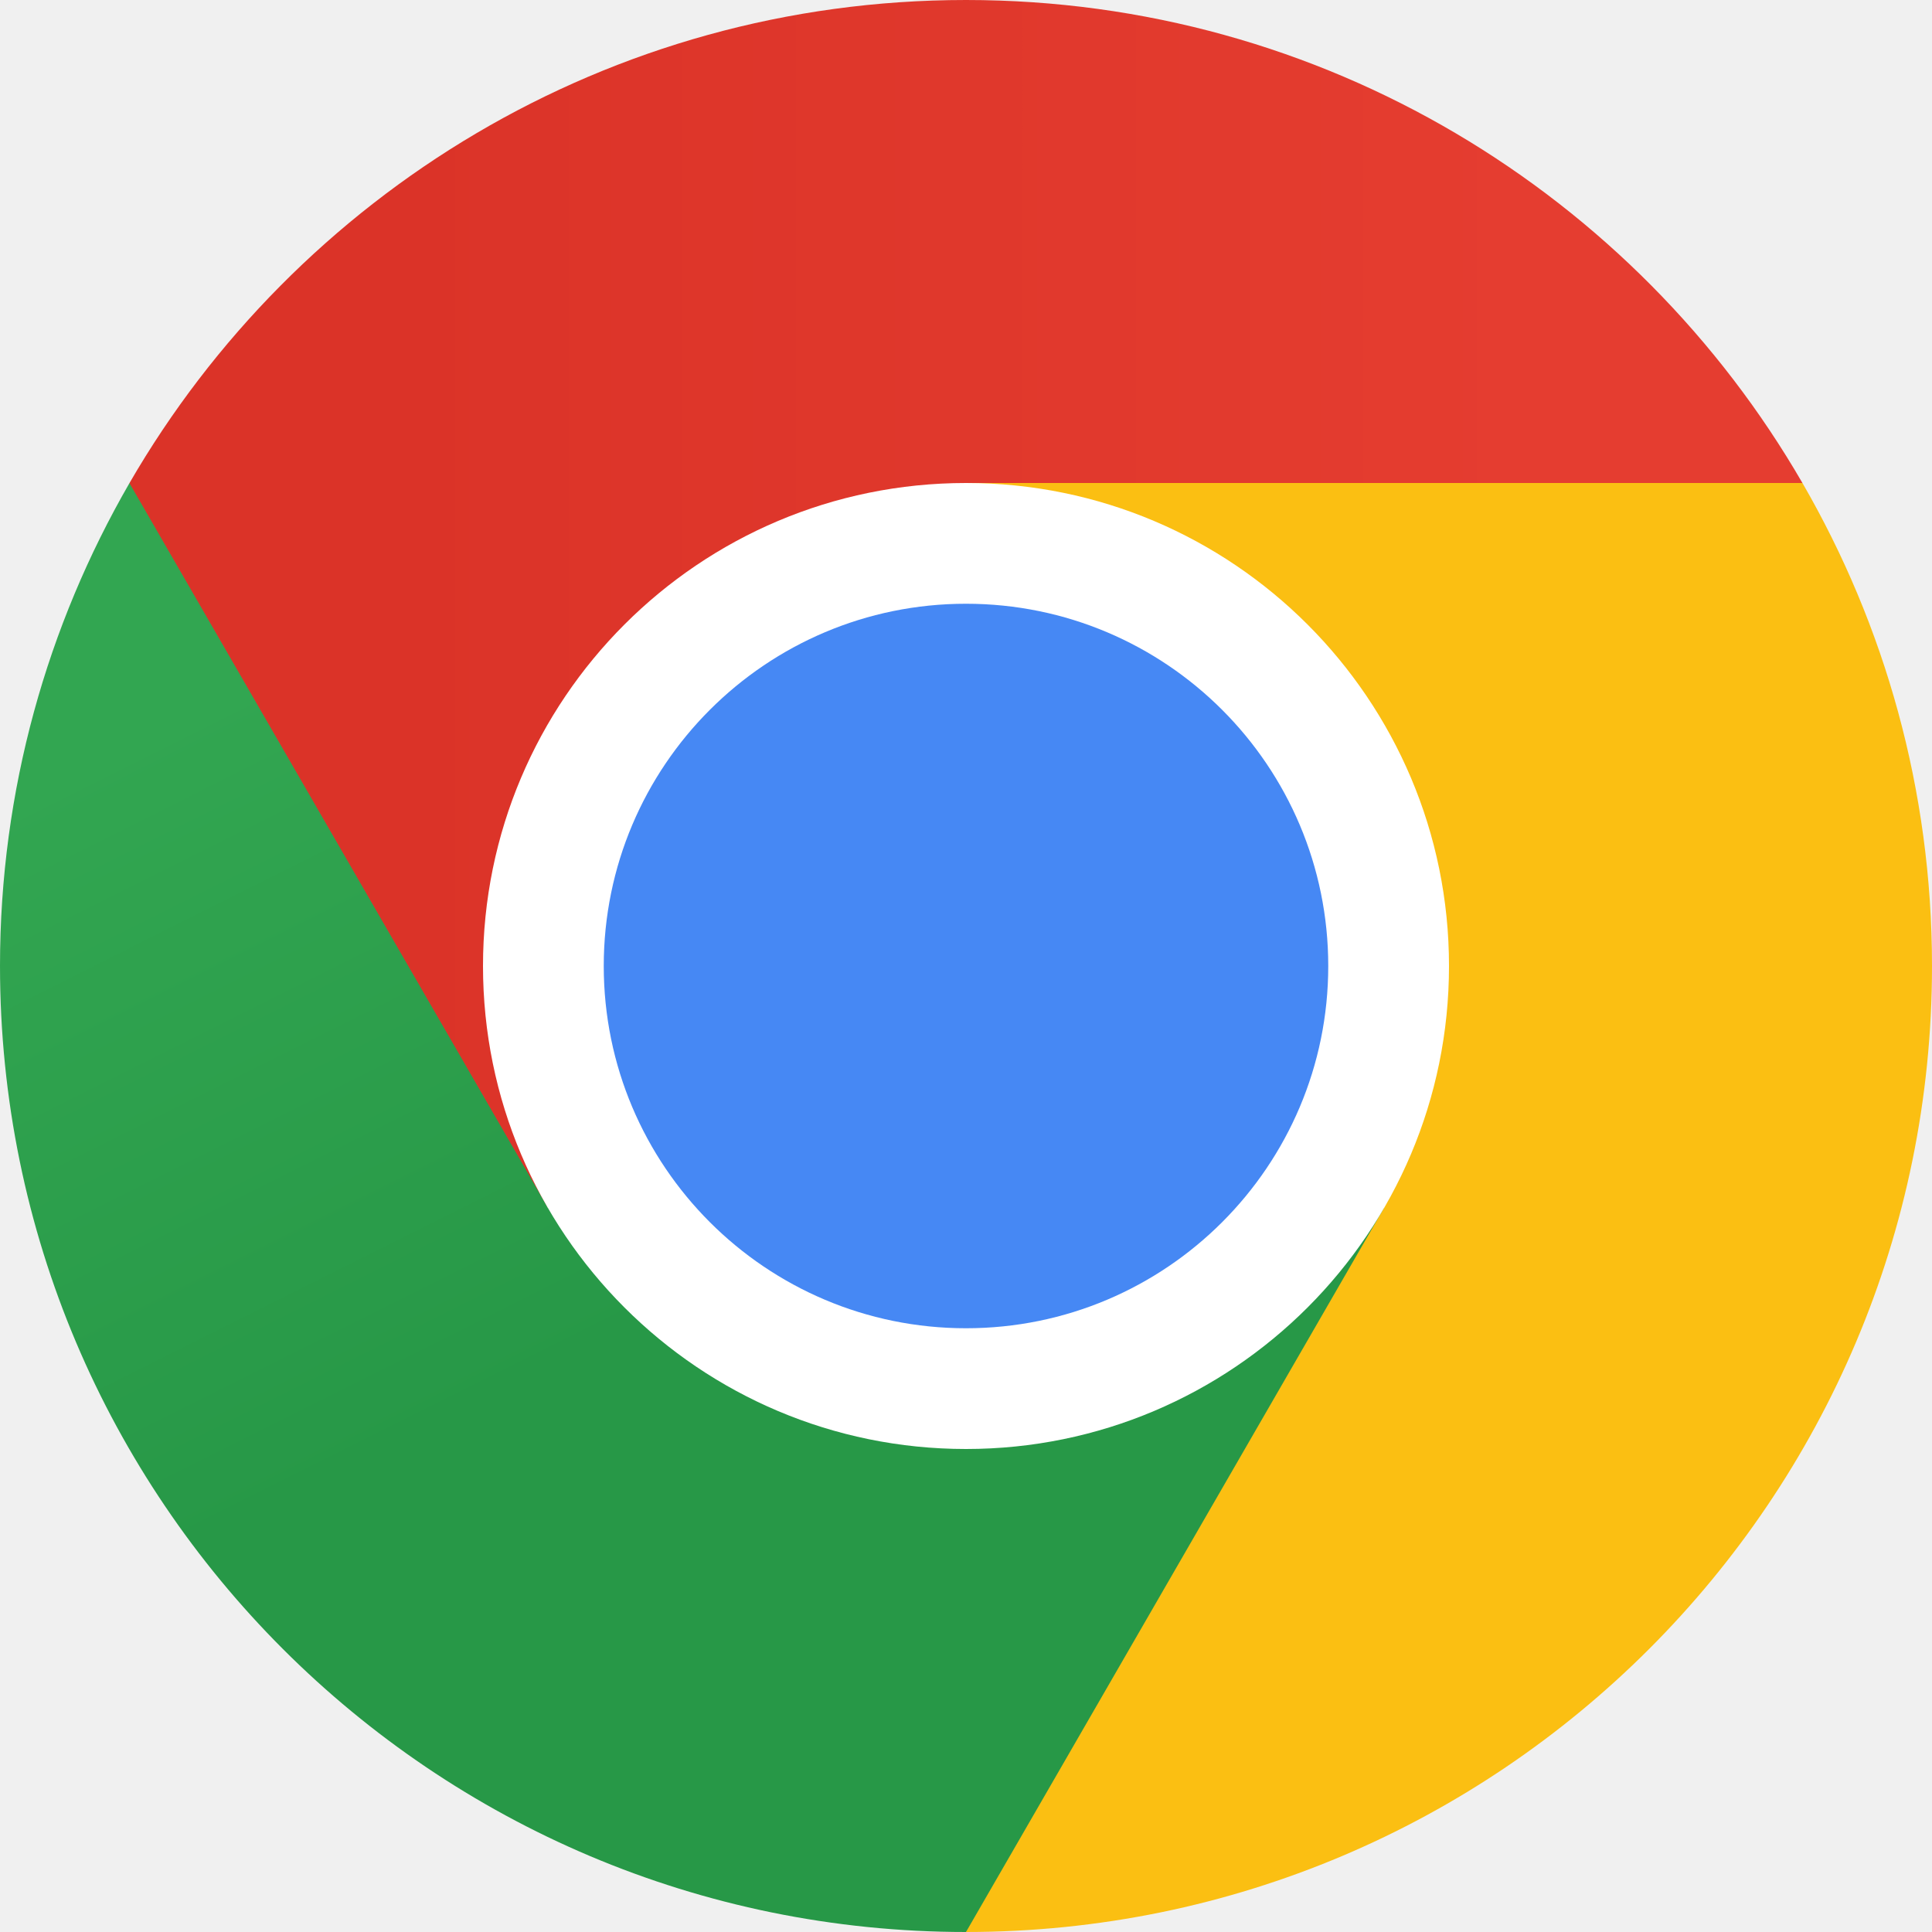
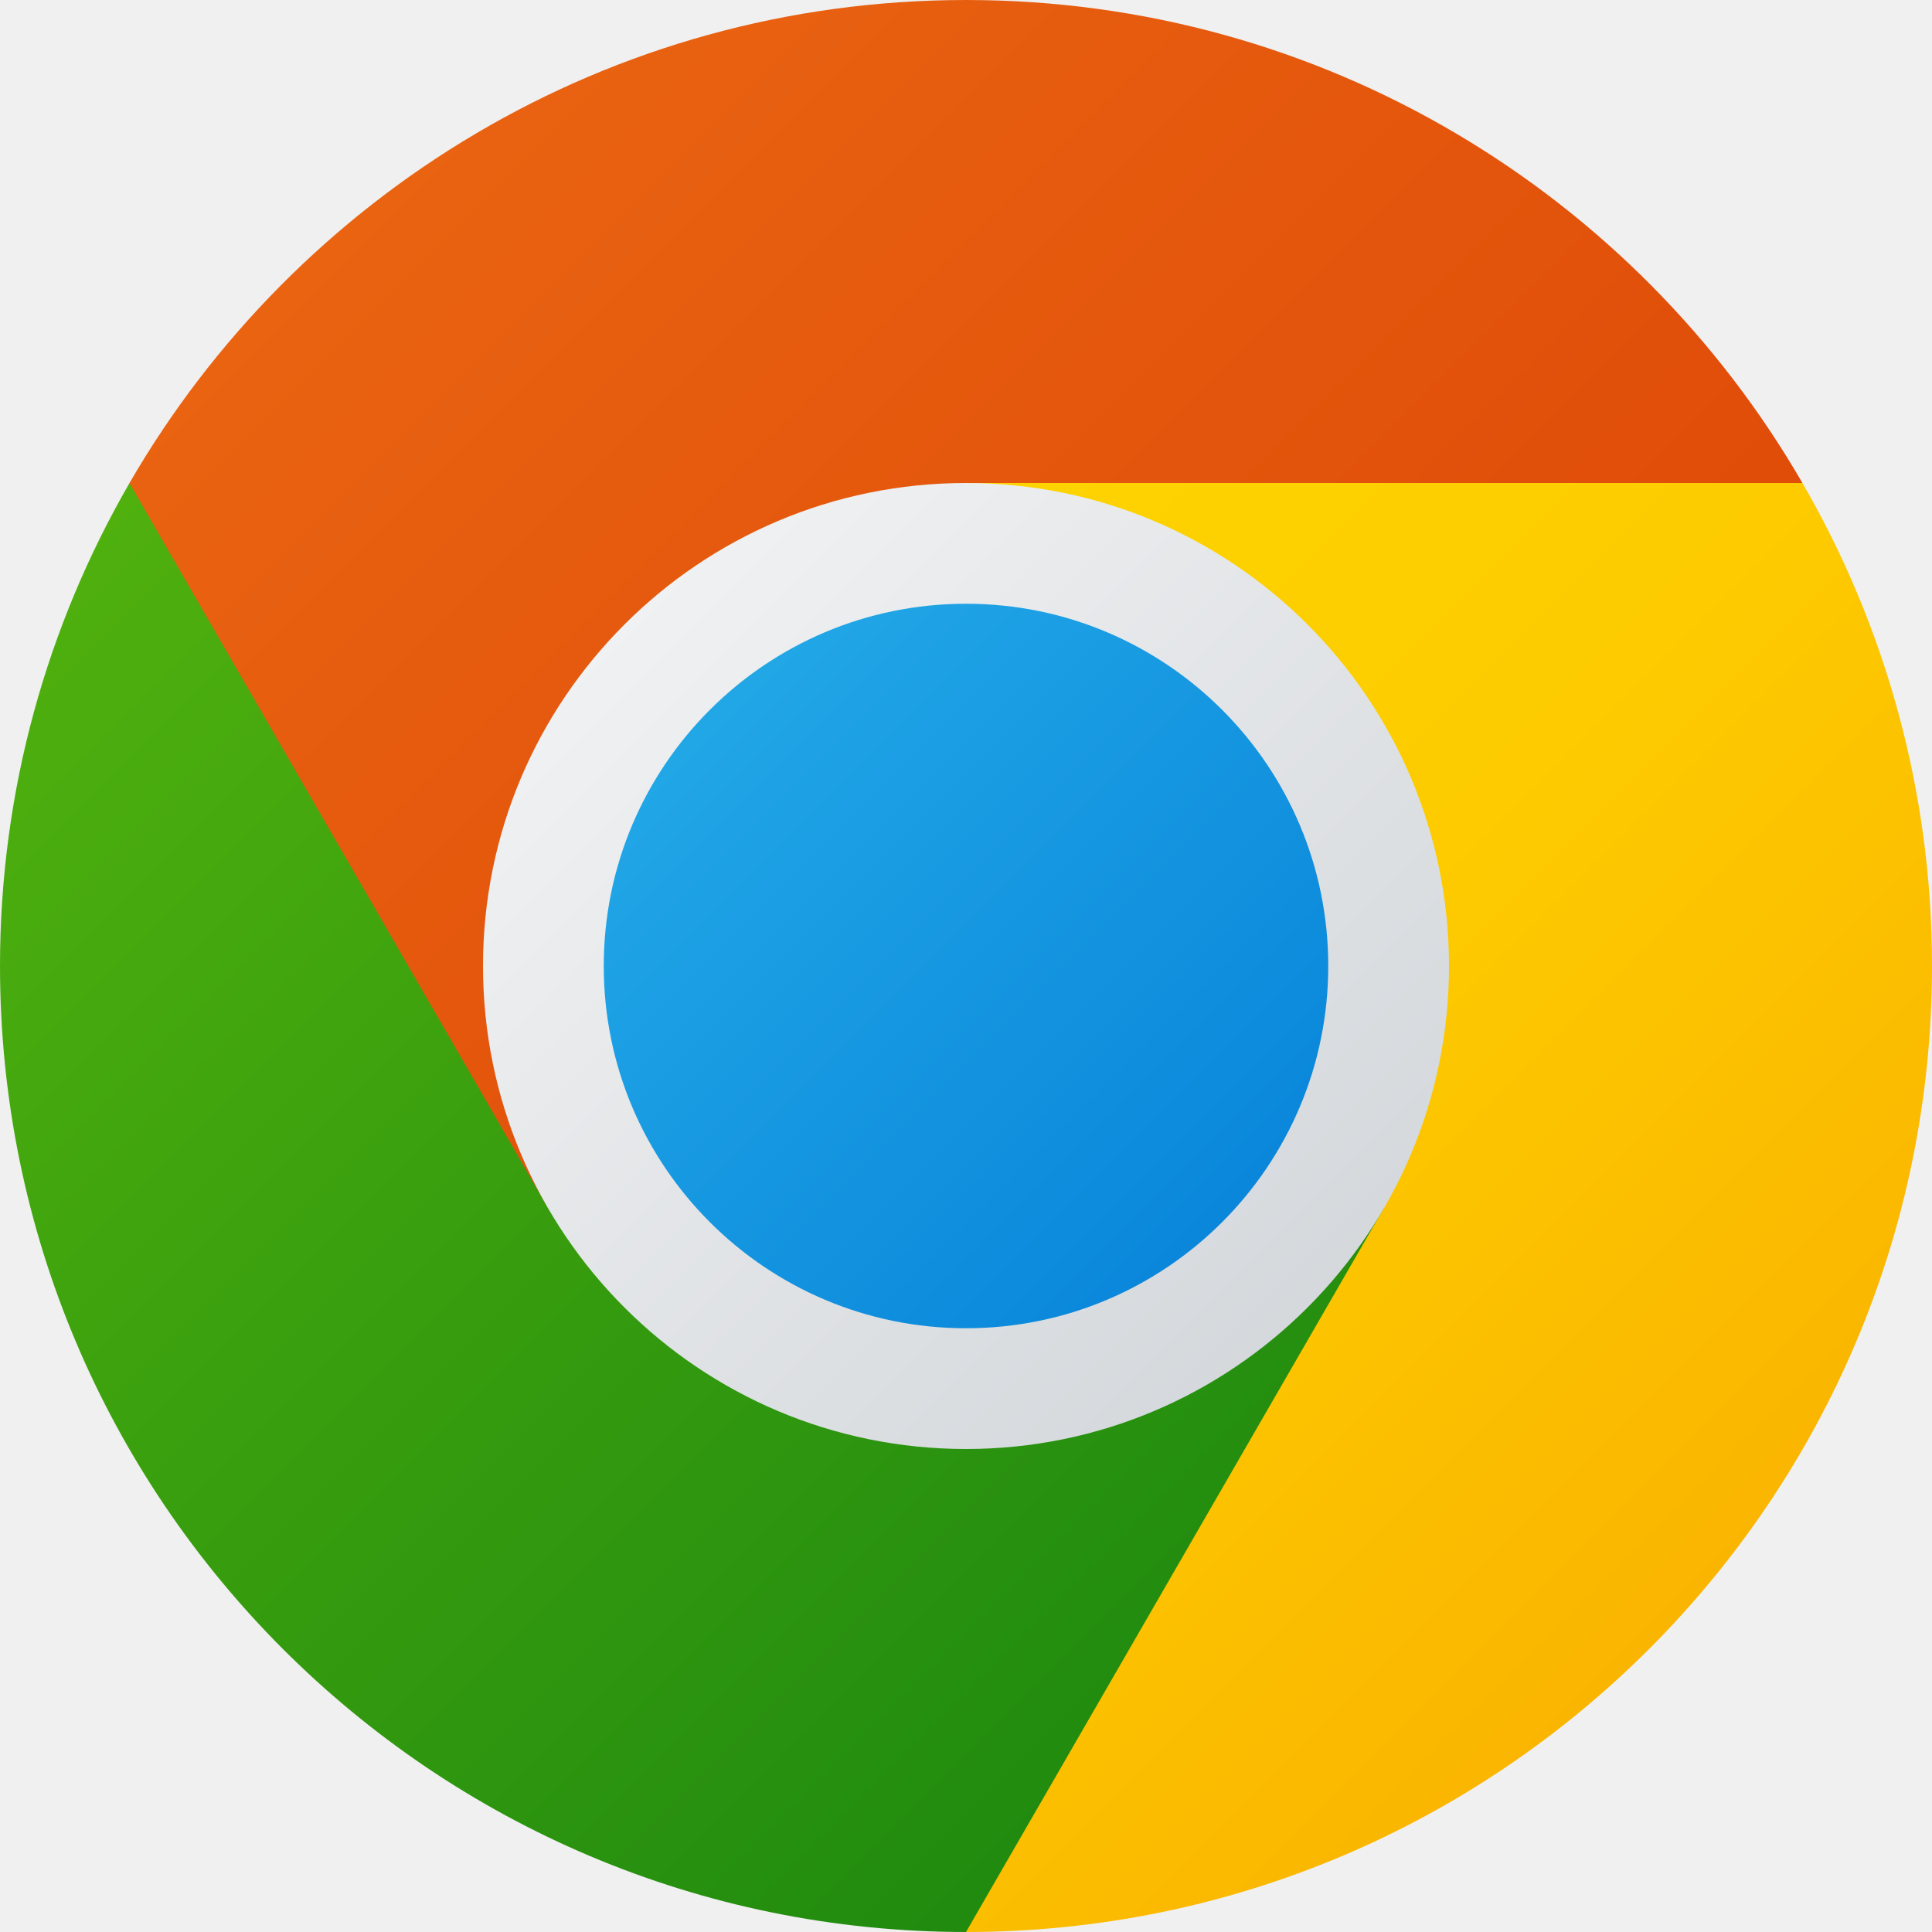
<svg xmlns="http://www.w3.org/2000/svg" xmlns:xlink="http://www.w3.org/1999/xlink" width="16" height="16" viewBox="0 0 16 16" version="1.1" id="svg2112">
  <defs id="defs2109">
-     <linearGradient xlink:href="#linearGradient12495" id="linearGradient12497" x1="3.704" y1="5.159" x2="8.996" y2="5.159" gradientUnits="userSpaceOnUse" gradientTransform="matrix(1.778601,0,0,1.778601,-3.294118,-3.294118)" />
-     <linearGradient id="linearGradient12495">
-       <stop style="stop-color:#db3328;stop-opacity:1;" offset="0" id="stop12491" />
-       <stop style="stop-color:#e53d30;stop-opacity:1" offset="1" id="stop12493" />
+     <linearGradient id="linearGradient2216">
+       <stop style="stop-color:#c7ccd1;stop-opacity:1;" offset="0" id="stop2212" />
+       <stop style="stop-color:#fdfdfd;stop-opacity:1;" offset="1" id="stop2214" />
    </linearGradient>
-     <linearGradient xlink:href="#linearGradient13171" id="linearGradient13173" x1="4.402" y1="4.299" x2="5.99" y2="7.474" gradientUnits="userSpaceOnUse" gradientTransform="matrix(1.778601,0,0,1.778601,-3.294118,-3.294118)" />
-     <linearGradient id="linearGradient13171">
-       <stop style="stop-color:#32a651;stop-opacity:1;" offset="0" id="stop13167" />
-       <stop style="stop-color:#279847;stop-opacity:1" offset="1" id="stop13169" />
+     <linearGradient id="linearGradient1720">
+       <stop style="stop-color:#50b10e;stop-opacity:1;" offset="0" id="stop1716" />
+       <stop style="stop-color:#18840f;stop-opacity:1;" offset="1" id="stop1718" />
    </linearGradient>
+     <linearGradient id="linearGradient1284">
+       <stop style="stop-color:#e96311;stop-opacity:1;" offset="0" id="stop1280" />
+       <stop style="stop-color:#da3f04;stop-opacity:1" offset="1" id="stop1282" />
+     </linearGradient>
+     <linearGradient xlink:href="#linearGradient1284" id="linearGradient12497" x1="3.178" y1="3.178" x2="9.522" y2="9.522" gradientUnits="userSpaceOnUse" gradientTransform="matrix(1.778601,0,0,1.778601,-3.294118,-3.294118)" />
+     <linearGradient xlink:href="#linearGradient1720" id="linearGradient13173" x1="3.178" y1="3.178" x2="9.522" y2="9.522" gradientUnits="userSpaceOnUse" gradientTransform="matrix(1.778601,0,0,1.778601,-3.294118,-3.294118)" />
+     <linearGradient id="linearGradient1777">
+       <stop style="stop-color:#fedd00;stop-opacity:1;" offset="0" id="stop1773" />
+       <stop style="stop-color:#fdcb00;stop-opacity:1" offset="0.635" id="stop1818" />
+       <stop style="stop-color:#fab500;stop-opacity:1" offset="1" id="stop1775" />
+     </linearGradient>
+     <linearGradient xlink:href="#linearGradient1777" id="linearGradient1511" x1="2.357" y1="2.357" x2="13.643" y2="13.643" gradientUnits="userSpaceOnUse" />
+     <linearGradient id="linearGradient2466">
+       <stop style="stop-color:#26ade9;stop-opacity:1;" offset="0" id="stop2462" />
+       <stop style="stop-color:#0580d8;stop-opacity:1;" offset="1" id="stop2464" />
+     </linearGradient>
+     <linearGradient xlink:href="#linearGradient2466" id="linearGradient1931" x1="5" y1="5" x2="11" y2="11" gradientUnits="userSpaceOnUse" />
+     <linearGradient xlink:href="#linearGradient2216" id="linearGradient2210" x1="13.643" y1="13.643" x2="2.357" y2="2.357" gradientUnits="userSpaceOnUse" />
  </defs>
  <path d="M 8,0 C 5.039,0 2.456,1.61 1.072,4.001 L 1.333,8.667 4.536,10 8,8 V 4 H 14.927 C 13.544,1.609 10.961,0 8,0 Z" style="fill:url(#linearGradient12497);fill-opacity:1;stroke-width:0.031" id="path1309" />
  <path d="m 4.7e-5,8 c 0,4.418 3.582,8 8,8 l 3.509,-1.876 -0.045,-4.124 L 8,8 4.536,10 1.072,4.001 C 0.392,5.178 0,6.543 0,8" style="fill:url(#linearGradient13173);fill-opacity:1;stroke-width:0.031" id="path1449" />
-   <path d="m 8,8 3.464,2 -3.464,6 C 12.418,16 16,12.418 16,8 16,6.542 15.608,5.177 14.927,4 H 8 Z" style="fill:#fbbf12;stroke-width:0.031" id="path1829" />
-   <path d="m 12,8 c 0,2.209 -1.791,4 -4,4 -2.209,0 -4,-1.791 -4,-4 C 4,5.791 5.791,4 8,4 10.209,4 12,5.791 12,8" style="fill:#ffffff;stroke-width:0.031" id="path2229" />
-   <path d="m 11,8 c 0,1.657 -1.343,3 -3,3 -1.657,0 -3,-1.343 -3,-3 0,-1.657 1.343,-3 3,-3 1.657,0 3,1.343 3,3" style="fill:#4688f4;fill-opacity:1;stroke-width:0.029" id="path2029" />
+   <path d="m 8,8 3.464,2 -3.464,6 C 12.418,16 16,12.418 16,8 16,6.542 15.608,5.177 14.927,4 H 8 Z" style="fill:url(#linearGradient1511);stroke-width:0.031;fill-opacity:1" id="path1829" />
+   <ellipse style="opacity:1;fill:url(#linearGradient2210);stroke-linecap:round;stroke-linejoin:round;fill-opacity:1" id="path2202" cx="8" cy="8" rx="4" ry="4" />
+   <circle style="opacity:1;fill:url(#linearGradient1931);stroke-linecap:round;stroke-linejoin:round;fill-opacity:1" id="path1722" cx="8" cy="8" r="3" />
</svg>
